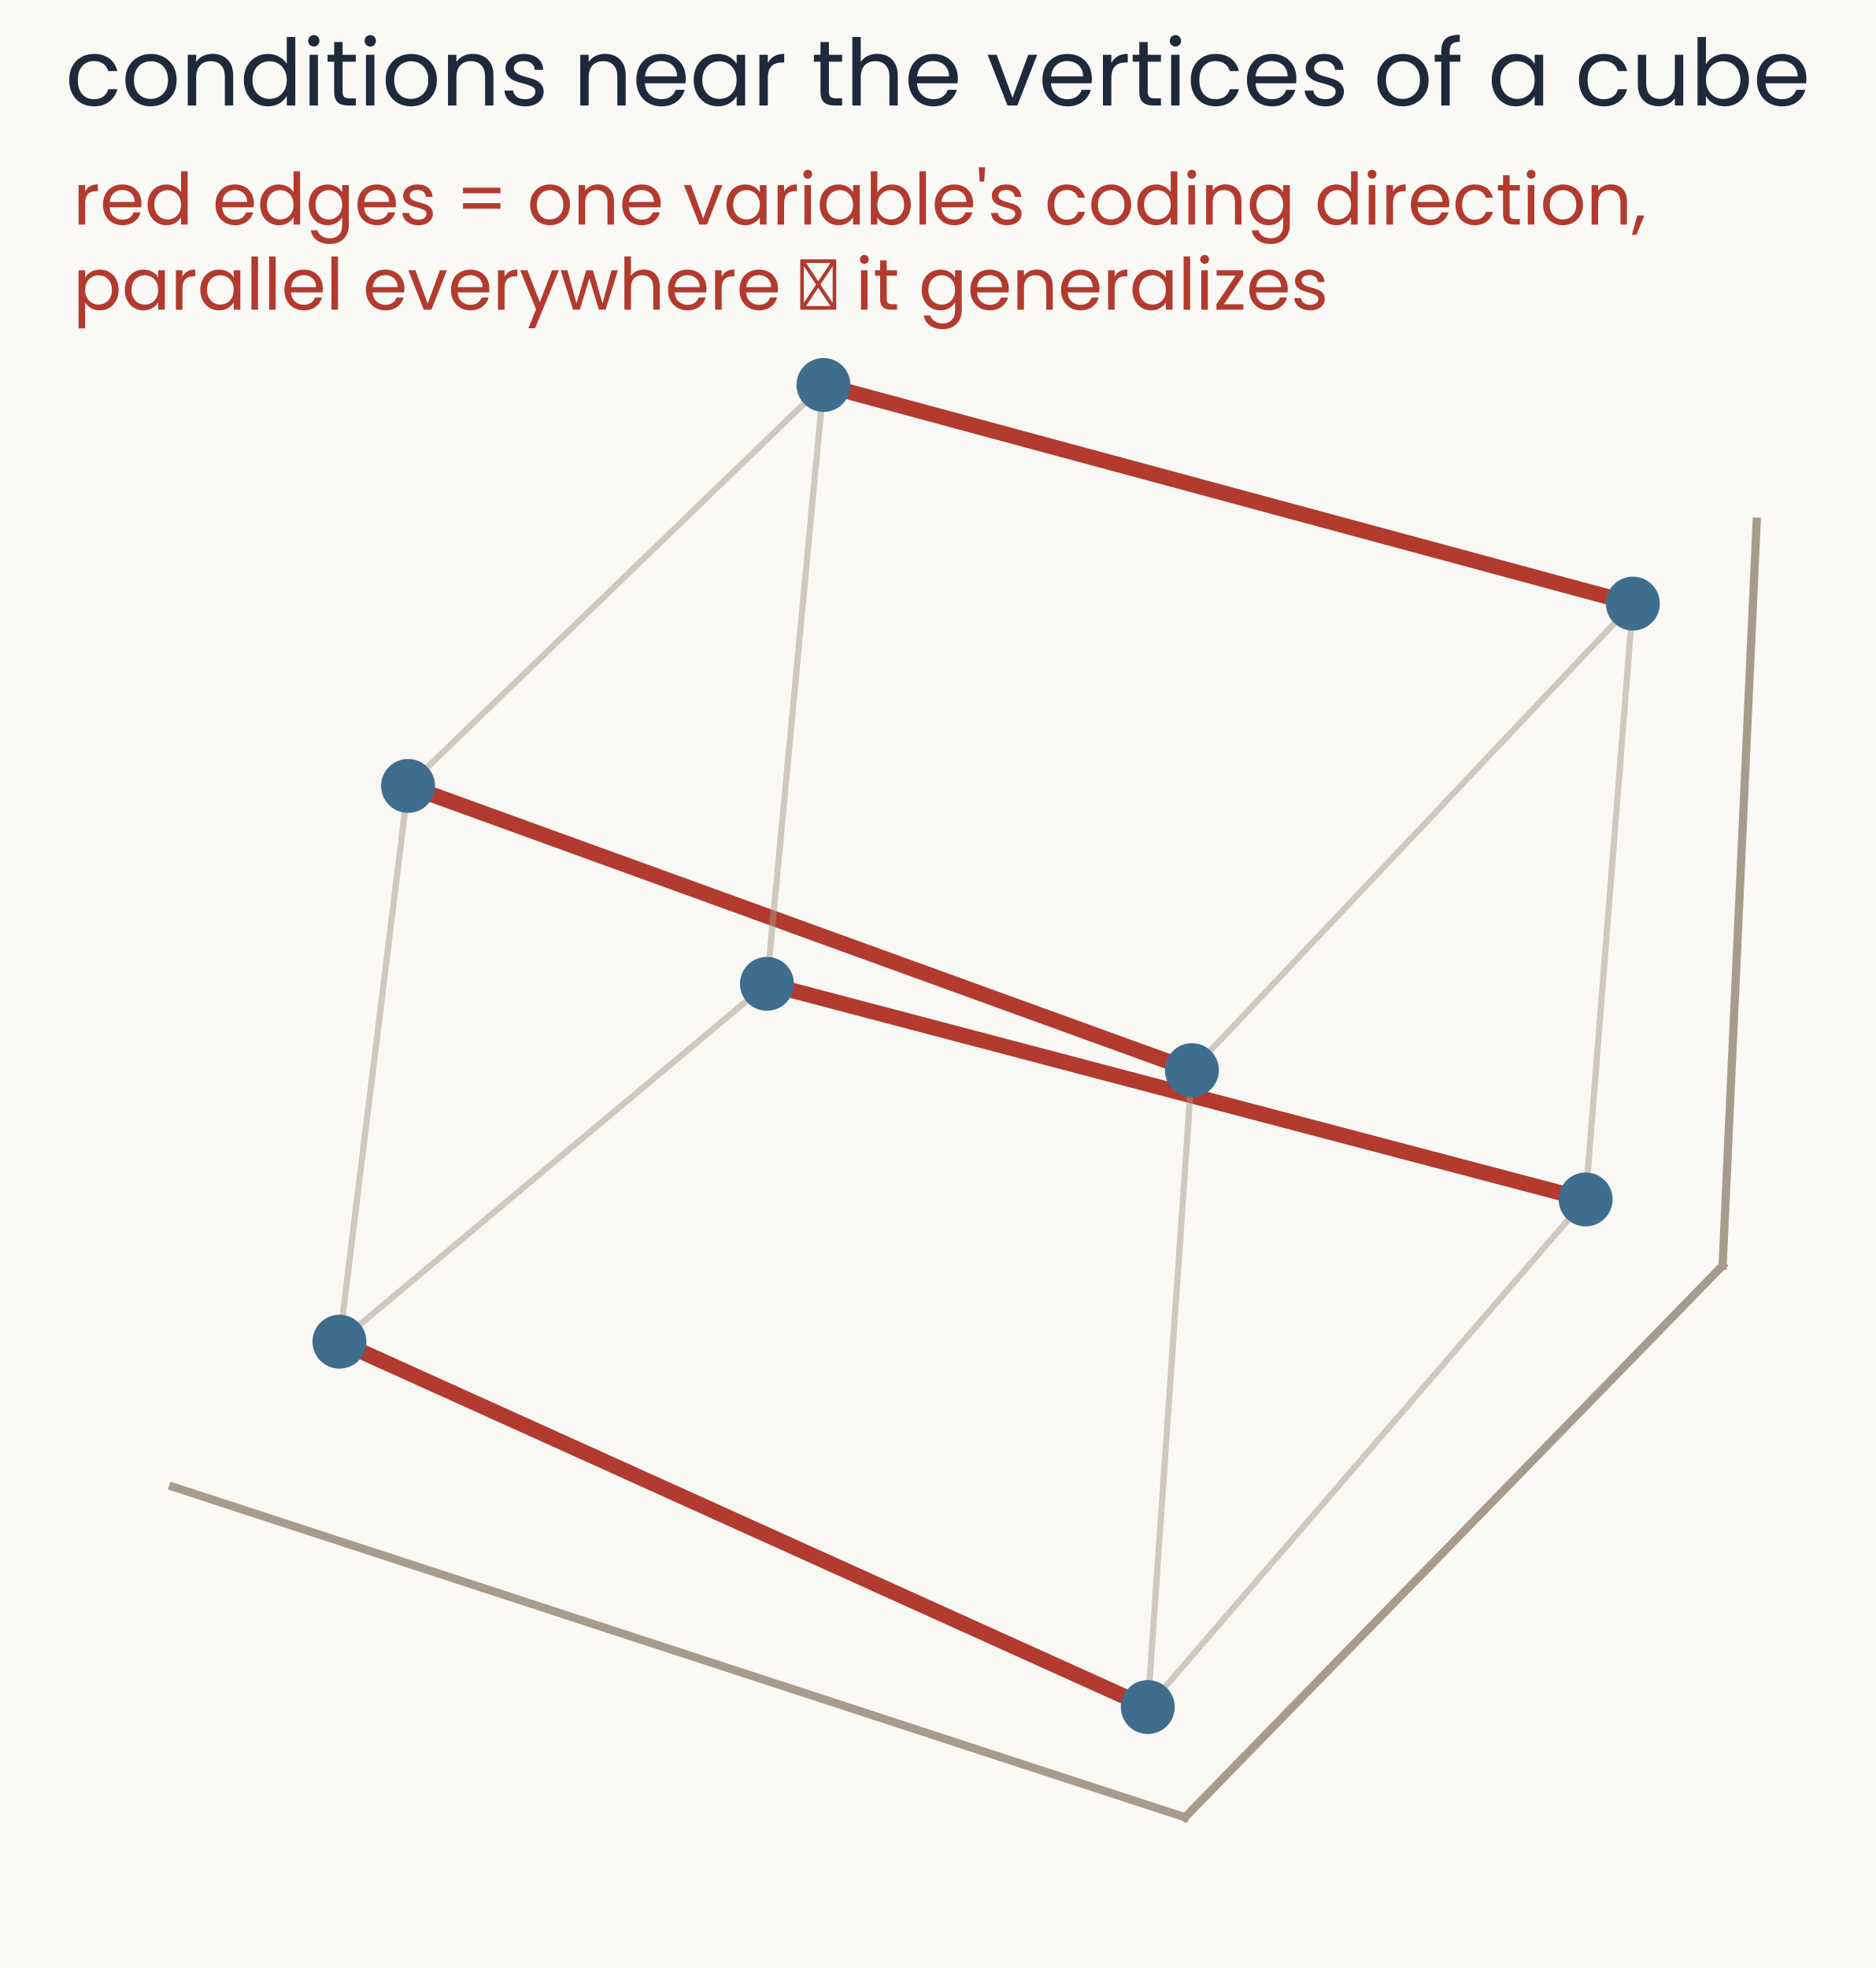
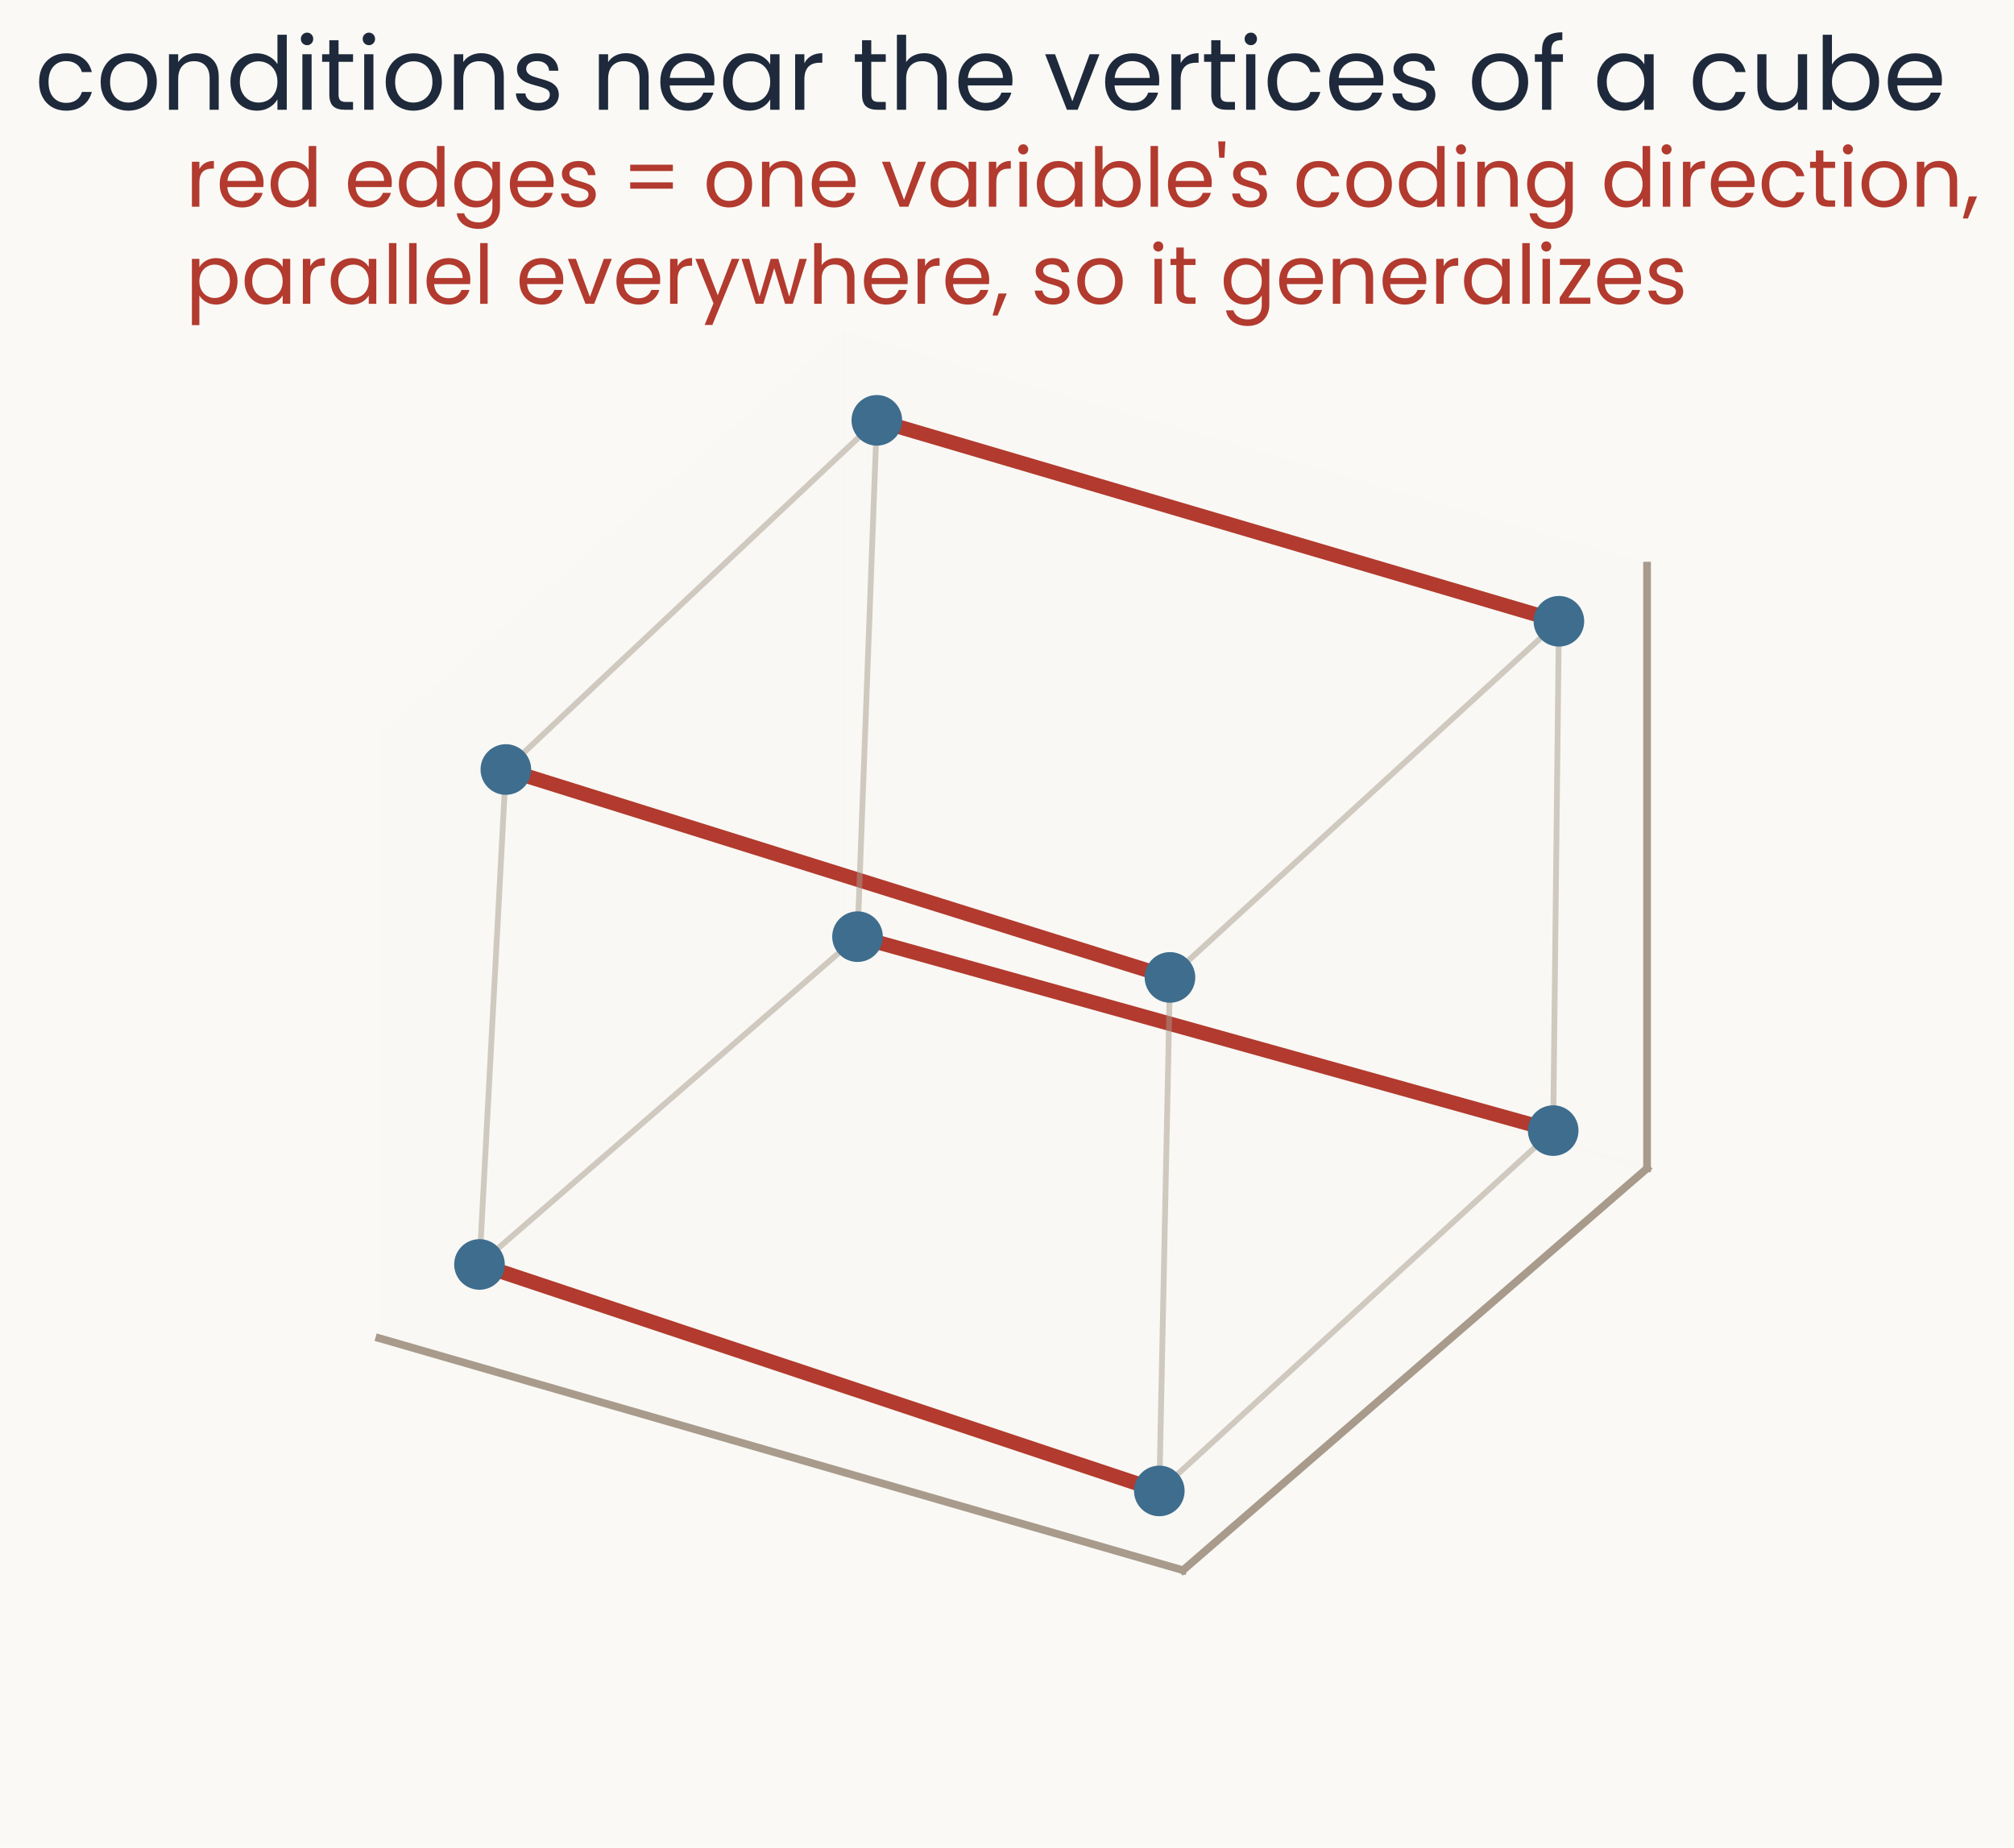
- <svg xmlns="http://www.w3.org/2000/svg" xmlns:xlink="http://www.w3.org/1999/xlink" width="364.8pt" height="382.8pt" viewBox="0 0 364.8 382.8" version="1.1">
+ <svg xmlns="http://www.w3.org/2000/svg" xmlns:xlink="http://www.w3.org/1999/xlink" width="417.222pt" height="382.8pt" viewBox="0 0 417.222 382.8" version="1.1">
  <defs>
    <style type="text/css">*{stroke-linejoin: round; stroke-linecap: butt}</style>
  </defs>
  <g id="figure_1">
    <g id="patch_1">
-       <path d="M -0 382.8  L 364.8 382.8  L 364.8 0  L -0 0  z " style="fill: #faf9f5" />
+       <path d="M 0 382.8  L 417.222 382.8  L 417.222 0  L 0 0  z " style="fill: #faf9f5" />
    </g>
    <g id="patch_2">
-       <path d="M 7.2 375.6  L 357.6 375.6  L 357.6 25.2  L 7.2 25.2  z " style="fill: #faf9f5" />
+       <path d="M 31.499 375.6  L 378.899 375.6  L 378.899 28.2  L 31.499 28.2  z " style="fill: #faf9f5" />
    </g>
    <g id="pane3d_1">
      <g id="patch_3">
-         <path d="M 33.658 289.202  L 149.371 192.209  L 147.762 52.327  L 26.512 140.811  " style="fill: #f2f2f2; opacity: 0.04; stroke: #f2f2f2; stroke-linejoin: miter" />
+         <path d="M 78.581 277.234  L 174.708 193.986  L 174.708 69.113  L 78.581 152.361  " style="fill: #f2f2f2; opacity: 0.04; stroke: #f2f2f2; stroke-linejoin: miter" />
      </g>
    </g>
    <g id="pane3d_2">
      <g id="patch_4">
-         <path d="M 149.371 192.209  L 335.05 246.178  L 341.676 101.479  L 147.762 52.327  " style="fill: #e6e6e6; opacity: 0.04; stroke: #e6e6e6; stroke-linejoin: miter" />
+         <path d="M 174.708 193.986  L 341.206 242.049  L 341.206 117.176  L 174.708 69.113  " style="fill: #e6e6e6; opacity: 0.04; stroke: #e6e6e6; stroke-linejoin: miter" />
      </g>
    </g>
    <g id="pane3d_3">
      <g id="patch_5">
-         <path d="M 33.658 289.202  L 230.486 353.486  L 335.05 246.178  L 149.371 192.209  " style="fill: #ececec; opacity: 0.04; stroke: #ececec; stroke-linejoin: miter" />
+         <path d="M 78.581 277.234  L 245.078 325.298  L 341.206 242.049  L 174.708 193.986  " style="fill: #ececec; opacity: 0.04; stroke: #ececec; stroke-linejoin: miter" />
      </g>
    </g>
    <g id="axis3d_1">
      <g id="line2d_1">
-         <path d="M 33.658 289.202  L 230.486 353.486  " style="fill: none; stroke: #a89b8c; stroke-width: 1.6; stroke-linecap: square" />
+         <path d="M 78.581 277.234  L 245.078 325.298  " style="fill: none; stroke: #a89b8c; stroke-width: 1.6; stroke-linecap: square" />
      </g>
    </g>
    <g id="axis3d_2">
      <g id="line2d_2">
-         <path d="M 335.05 246.178  L 230.486 353.486  " style="fill: none; stroke: #a89b8c; stroke-width: 1.6; stroke-linecap: square" />
+         <path d="M 341.206 242.049  L 245.078 325.298  " style="fill: none; stroke: #a89b8c; stroke-width: 1.6; stroke-linecap: square" />
      </g>
    </g>
    <g id="axis3d_3">
      <g id="line2d_3">
-         <path d="M 335.05 246.178  L 341.676 101.479  " style="fill: none; stroke: #a89b8c; stroke-width: 1.6; stroke-linecap: square" />
+         <path d="M 341.206 242.049  L 341.206 117.176  " style="fill: none; stroke: #a89b8c; stroke-width: 1.6; stroke-linecap: square" />
      </g>
    </g>
    <g id="axes_1">
      <g id="line2d_4">
-         <path d="M 66.026 260.974  L 79.367 152.874  " clip-path="url(#p56dcbb4081)" style="fill: none; stroke: #a89b8c; stroke-opacity: 0.5; stroke-width: 1.2; stroke-linecap: square" />
+         <path d="M 99.332 261.951  L 104.792 159.417  " clip-path="url(#p2c60d04731)" style="fill: none; stroke: #a89b8c; stroke-opacity: 0.5; stroke-width: 1.2; stroke-linecap: square" />
      </g>
      <g id="line2d_5">
-         <path d="M 66.026 260.974  L 149.171 191.362  " clip-path="url(#p56dcbb4081)" style="fill: none; stroke: #a89b8c; stroke-opacity: 0.5; stroke-width: 1.2; stroke-linecap: square" />
+         <path d="M 99.332 261.951  L 177.643 194.044  " clip-path="url(#p2c60d04731)" style="fill: none; stroke: #a89b8c; stroke-opacity: 0.5; stroke-width: 1.2; stroke-linecap: square" />
      </g>
      <g id="line2d_6">
-         <path d="M 66.026 260.974  L 223.243 332.043  " clip-path="url(#p56dcbb4081)" style="fill: none; stroke: #b23a2e; stroke-width: 3; stroke-linecap: square" />
+         <path d="M 99.332 261.951  L 240.165 308.869  " clip-path="url(#p2c60d04731)" style="fill: none; stroke: #b23a2e; stroke-width: 3; stroke-linecap: square" />
      </g>
      <g id="line2d_7">
-         <path d="M 79.367 152.874  L 160.166 74.878  " clip-path="url(#p56dcbb4081)" style="fill: none; stroke: #a89b8c; stroke-opacity: 0.5; stroke-width: 1.2; stroke-linecap: square" />
+         <path d="M 104.792 159.417  L 181.645 87.077  " clip-path="url(#p2c60d04731)" style="fill: none; stroke: #a89b8c; stroke-opacity: 0.5; stroke-width: 1.2; stroke-linecap: square" />
      </g>
      <g id="line2d_8">
-         <path d="M 79.367 152.874  L 231.83 208.152  " clip-path="url(#p56dcbb4081)" style="fill: none; stroke: #b23a2e; stroke-width: 3; stroke-linecap: square" />
+         <path d="M 104.792 159.417  L 242.371 202.487  " clip-path="url(#p2c60d04731)" style="fill: none; stroke: #b23a2e; stroke-width: 3; stroke-linecap: square" />
      </g>
      <g id="line2d_9">
-         <path d="M 149.171 191.362  L 160.166 74.878  " clip-path="url(#p56dcbb4081)" style="fill: none; stroke: #a89b8c; stroke-opacity: 0.5; stroke-width: 1.2; stroke-linecap: square" />
+         <path d="M 177.643 194.044  L 181.645 87.077  " clip-path="url(#p2c60d04731)" style="fill: none; stroke: #a89b8c; stroke-opacity: 0.5; stroke-width: 1.2; stroke-linecap: square" />
      </g>
      <g id="line2d_10">
-         <path d="M 149.171 191.362  L 308.409 233.305  " clip-path="url(#p56dcbb4081)" style="fill: none; stroke: #b23a2e; stroke-width: 3; stroke-linecap: square" />
+         <path d="M 177.643 194.044  L 321.759 234.223  " clip-path="url(#p2c60d04731)" style="fill: none; stroke: #b23a2e; stroke-width: 3; stroke-linecap: square" />
      </g>
      <g id="line2d_11">
-         <path d="M 160.166 74.878  L 317.594 117.406  " clip-path="url(#p56dcbb4081)" style="fill: none; stroke: #b23a2e; stroke-width: 3; stroke-linecap: square" />
+         <path d="M 181.645 87.077  L 322.941 128.706  " clip-path="url(#p2c60d04731)" style="fill: none; stroke: #b23a2e; stroke-width: 3; stroke-linecap: square" />
      </g>
      <g id="line2d_12">
-         <path d="M 223.243 332.043  L 231.83 208.152  " clip-path="url(#p56dcbb4081)" style="fill: none; stroke: #a89b8c; stroke-opacity: 0.5; stroke-width: 1.2; stroke-linecap: square" />
+         <path d="M 240.165 308.869  L 242.371 202.487  " clip-path="url(#p2c60d04731)" style="fill: none; stroke: #a89b8c; stroke-opacity: 0.5; stroke-width: 1.2; stroke-linecap: square" />
      </g>
      <g id="line2d_13">
-         <path d="M 223.243 332.043  L 308.409 233.305  " clip-path="url(#p56dcbb4081)" style="fill: none; stroke: #a89b8c; stroke-opacity: 0.5; stroke-width: 1.2; stroke-linecap: square" />
+         <path d="M 240.165 308.869  L 321.759 234.223  " clip-path="url(#p2c60d04731)" style="fill: none; stroke: #a89b8c; stroke-opacity: 0.5; stroke-width: 1.2; stroke-linecap: square" />
      </g>
      <g id="line2d_14">
-         <path d="M 231.83 208.152  L 317.594 117.406  " clip-path="url(#p56dcbb4081)" style="fill: none; stroke: #a89b8c; stroke-opacity: 0.5; stroke-width: 1.2; stroke-linecap: square" />
+         <path d="M 242.371 202.487  L 322.941 128.706  " clip-path="url(#p2c60d04731)" style="fill: none; stroke: #a89b8c; stroke-opacity: 0.5; stroke-width: 1.2; stroke-linecap: square" />
      </g>
      <g id="line2d_15">
-         <path d="M 308.409 233.305  L 317.594 117.406  " clip-path="url(#p56dcbb4081)" style="fill: none; stroke: #a89b8c; stroke-opacity: 0.5; stroke-width: 1.2; stroke-linecap: square" />
+         <path d="M 321.759 234.223  L 322.941 128.706  " clip-path="url(#p2c60d04731)" style="fill: none; stroke: #a89b8c; stroke-opacity: 0.5; stroke-width: 1.2; stroke-linecap: square" />
      </g>
      <g id="Path3DCollection_1">
        <defs>
-           <path id="m3d4fccb7f4" d="M 0 4.743  C 1.258 4.743 2.465 4.244 3.354 3.354  C 4.244 2.465 4.743 1.258 4.743 0  C 4.743 -1.258 4.244 -2.465 3.354 -3.354  C 2.465 -4.244 1.258 -4.743 0 -4.743  C -1.258 -4.743 -2.465 -4.244 -3.354 -3.354  C -4.244 -2.465 -4.743 -1.258 -4.743 0  C -4.743 1.258 -4.244 2.465 -3.354 3.354  C -2.465 4.244 -1.258 4.743 0 4.743  z " style="stroke: #3e6d8e" />
+           <path id="m3a7f0691f1" d="M 0 4.743  C 1.258 4.743 2.465 4.244 3.354 3.354  C 4.244 2.465 4.743 1.258 4.743 0  C 4.743 -1.258 4.244 -2.465 3.354 -3.354  C 2.465 -4.244 1.258 -4.743 0 -4.743  C -1.258 -4.743 -2.465 -4.244 -3.354 -3.354  C -4.244 -2.465 -4.743 -1.258 -4.743 0  C -4.743 1.258 -4.244 2.465 -3.354 3.354  C -2.465 4.244 -1.258 4.743 0 4.743  z " style="stroke: #3e6d8e" />
        </defs>
-         <g clip-path="url(#p56dcbb4081)">
-           <use xlink:href="#m3d4fccb7f4" x="149.171" y="191.362" style="fill: #3e6d8e; stroke: #3e6d8e" />
-           <use xlink:href="#m3d4fccb7f4" x="160.166" y="74.878" style="fill: #3e6d8e; stroke: #3e6d8e" />
-           <use xlink:href="#m3d4fccb7f4" x="308.409" y="233.305" style="fill: #3e6d8e; stroke: #3e6d8e" />
-           <use xlink:href="#m3d4fccb7f4" x="66.026" y="260.974" style="fill: #3e6d8e; stroke: #3e6d8e" />
-           <use xlink:href="#m3d4fccb7f4" x="317.594" y="117.406" style="fill: #3e6d8e; stroke: #3e6d8e" />
-           <use xlink:href="#m3d4fccb7f4" x="79.367" y="152.874" style="fill: #3e6d8e; stroke: #3e6d8e" />
-           <use xlink:href="#m3d4fccb7f4" x="223.243" y="332.043" style="fill: #3e6d8e; stroke: #3e6d8e" />
-           <use xlink:href="#m3d4fccb7f4" x="231.83" y="208.152" style="fill: #3e6d8e; stroke: #3e6d8e" />
+         <g clip-path="url(#p2c60d04731)">
+           <use xlink:href="#m3a7f0691f1" x="177.643" y="194.044" style="fill: #3e6d8e; stroke: #3e6d8e" />
+           <use xlink:href="#m3a7f0691f1" x="181.645" y="87.077" style="fill: #3e6d8e; stroke: #3e6d8e" />
+           <use xlink:href="#m3a7f0691f1" x="321.759" y="234.223" style="fill: #3e6d8e; stroke: #3e6d8e" />
+           <use xlink:href="#m3a7f0691f1" x="99.332" y="261.951" style="fill: #3e6d8e; stroke: #3e6d8e" />
+           <use xlink:href="#m3a7f0691f1" x="322.941" y="128.706" style="fill: #3e6d8e; stroke: #3e6d8e" />
+           <use xlink:href="#m3a7f0691f1" x="104.792" y="159.417" style="fill: #3e6d8e; stroke: #3e6d8e" />
+           <use xlink:href="#m3a7f0691f1" x="240.165" y="308.869" style="fill: #3e6d8e; stroke: #3e6d8e" />
+           <use xlink:href="#m3a7f0691f1" x="242.371" y="202.487" style="fill: #3e6d8e; stroke: #3e6d8e" />
        </g>
      </g>
      <g id="text_1">
-         <g style="fill: #b23a2e" transform="translate(14.20799 43.6762) scale(0.14 -0.14)">
+         <g style="fill: #b23a2e" transform="translate(38.44706 42.82683) scale(0.17 -0.17)">
          <defs>
            <path id="Poppins-Regular-72" d="M 1075 2938  Q 1229 3238 1513 3404  Q 1798 3571 2208 3571  L 2208 2970  L 2054 2970  Q 1075 2970 1075 1907  L 1075 0  L 493 0  L 493 3507  L 1075 3507  L 1075 2938  z " transform="scale(0.015625)" />
            <path id="Poppins-Regular-65" d="M 3693 1888  Q 3693 1722 3674 1536  L 870 1536  Q 902 1018 1225 726  Q 1549 435 2010 435  Q 2387 435 2640 611  Q 2893 787 2995 1082  L 3622 1082  Q 3482 576 3059 259  Q 2637 -58 2010 -58  Q 1510 -58 1116 166  Q 723 390 499 803  Q 275 1216 275 1760  Q 275 2304 492 2713  Q 710 3123 1104 3344  Q 1498 3565 2010 3565  Q 2509 3565 2893 3347  Q 3277 3130 3485 2749  Q 3693 2368 3693 1888  z M 3091 2010  Q 3091 2342 2944 2582  Q 2797 2822 2544 2947  Q 2291 3072 1984 3072  Q 1542 3072 1232 2790  Q 922 2509 877 2010  L 3091 2010  z " transform="scale(0.015625)" />
            <path id="Poppins-Regular-64" d="M 275 1766  Q 275 2304 492 2710  Q 710 3117 1091 3341  Q 1472 3565 1946 3565  Q 2355 3565 2707 3376  Q 3059 3187 3245 2880  L 3245 4736  L 3834 4736  L 3834 0  L 3245 0  L 3245 659  Q 3072 346 2733 144  Q 2394 -58 1939 -58  Q 1472 -58 1091 172  Q 710 403 492 819  Q 275 1235 275 1766  z M 3245 1760  Q 3245 2157 3085 2451  Q 2925 2746 2653 2902  Q 2381 3059 2054 3059  Q 1728 3059 1459 2905  Q 1190 2752 1030 2457  Q 870 2163 870 1766  Q 870 1363 1030 1065  Q 1190 768 1459 611  Q 1728 454 2054 454  Q 2381 454 2653 611  Q 2925 768 3085 1065  Q 3245 1363 3245 1760  z " transform="scale(0.015625)" />
            <path id="Poppins-Regular-20" transform="scale(0.015625)" />
            <path id="Poppins-Regular-67" d="M 1939 3565  Q 2394 3565 2736 3366  Q 3078 3168 3245 2867  L 3245 3507  L 3834 3507  L 3834 -77  Q 3834 -557 3629 -931  Q 3424 -1306 3043 -1517  Q 2662 -1728 2157 -1728  Q 1466 -1728 1005 -1401  Q 544 -1075 461 -512  L 1037 -512  Q 1133 -832 1433 -1027  Q 1734 -1222 2157 -1222  Q 2637 -1222 2941 -921  Q 3245 -621 3245 -77  L 3245 659  Q 3072 352 2733 147  Q 2394 -58 1939 -58  Q 1472 -58 1091 172  Q 710 403 492 819  Q 275 1235 275 1766  Q 275 2304 492 2710  Q 710 3117 1091 3341  Q 1472 3565 1939 3565  z M 3245 1760  Q 3245 2157 3085 2451  Q 2925 2746 2653 2902  Q 2381 3059 2054 3059  Q 1728 3059 1459 2905  Q 1190 2752 1030 2457  Q 870 2163 870 1766  Q 870 1363 1030 1065  Q 1190 768 1459 611  Q 1728 454 2054 454  Q 2381 454 2653 611  Q 2925 768 3085 1065  Q 3245 1363 3245 1760  z " transform="scale(0.015625)" />
            <path id="Poppins-Regular-73" d="M 1734 -58  Q 1331 -58 1011 80  Q 691 218 505 464  Q 320 710 301 1030  L 902 1030  Q 928 768 1149 601  Q 1370 435 1728 435  Q 2061 435 2253 582  Q 2445 730 2445 954  Q 2445 1184 2240 1296  Q 2035 1408 1606 1517  Q 1216 1619 969 1724  Q 723 1830 547 2038  Q 371 2246 371 2586  Q 371 2854 531 3078  Q 691 3302 985 3433  Q 1280 3565 1658 3565  Q 2240 3565 2598 3270  Q 2957 2976 2982 2464  L 2400 2464  Q 2381 2739 2179 2905  Q 1978 3072 1638 3072  Q 1325 3072 1139 2937  Q 954 2803 954 2586  Q 954 2413 1066 2301  Q 1178 2189 1347 2121  Q 1517 2054 1818 1971  Q 2195 1869 2432 1769  Q 2669 1670 2838 1472  Q 3008 1274 3014 954  Q 3014 666 2854 435  Q 2694 205 2403 73  Q 2112 -58 1734 -58  z " transform="scale(0.015625)" />
            <path id="Poppins-Regular-3d" d="M 3974 3277  L 3974 2784  L 646 2784  L 646 3277  L 3974 3277  z M 3974 1901  L 3974 1408  L 646 1408  L 646 1901  L 3974 1901  z " transform="scale(0.015625)" />
            <path id="Poppins-Regular-6f" d="M 2022 -58  Q 1530 -58 1130 166  Q 730 390 502 803  Q 275 1216 275 1760  Q 275 2298 508 2710  Q 742 3123 1145 3344  Q 1549 3565 2048 3565  Q 2547 3565 2950 3344  Q 3354 3123 3587 2713  Q 3821 2304 3821 1760  Q 3821 1216 3581 803  Q 3341 390 2931 166  Q 2522 -58 2022 -58  z M 2022 454  Q 2336 454 2611 601  Q 2886 749 3056 1043  Q 3226 1338 3226 1760  Q 3226 2182 3059 2476  Q 2893 2771 2624 2915  Q 2355 3059 2042 3059  Q 1722 3059 1456 2915  Q 1190 2771 1030 2476  Q 870 2182 870 1760  Q 870 1331 1027 1036  Q 1184 742 1446 598  Q 1709 454 2022 454  z " transform="scale(0.015625)" />
            <path id="Poppins-Regular-6e" d="M 2202 3571  Q 2842 3571 3238 3184  Q 3635 2797 3635 2067  L 3635 0  L 3059 0  L 3059 1984  Q 3059 2509 2796 2787  Q 2534 3066 2080 3066  Q 1619 3066 1347 2778  Q 1075 2490 1075 1939  L 1075 0  L 493 0  L 493 3507  L 1075 3507  L 1075 3008  Q 1248 3277 1545 3424  Q 1843 3571 2202 3571  z " transform="scale(0.015625)" />
            <path id="Poppins-Regular-76" d="M 1798 538  L 2886 3507  L 3507 3507  L 2131 0  L 1453 0  L 77 3507  L 704 3507  L 1798 538  z " transform="scale(0.015625)" />
            <path id="Poppins-Regular-61" d="M 275 1766  Q 275 2304 492 2710  Q 710 3117 1091 3341  Q 1472 3565 1939 3565  Q 2400 3565 2739 3366  Q 3078 3168 3245 2867  L 3245 3507  L 3834 3507  L 3834 0  L 3245 0  L 3245 653  Q 3072 346 2729 144  Q 2387 -58 1933 -58  Q 1466 -58 1088 172  Q 710 403 492 819  Q 275 1235 275 1766  z M 3245 1760  Q 3245 2157 3085 2451  Q 2925 2746 2653 2902  Q 2381 3059 2054 3059  Q 1728 3059 1459 2905  Q 1190 2752 1030 2457  Q 870 2163 870 1766  Q 870 1363 1030 1065  Q 1190 768 1459 611  Q 1728 454 2054 454  Q 2381 454 2653 611  Q 2925 768 3085 1065  Q 3245 1363 3245 1760  z " transform="scale(0.015625)" />
            <path id="Poppins-Regular-69" d="M 794 4077  Q 627 4077 512 4192  Q 397 4307 397 4474  Q 397 4640 512 4755  Q 627 4870 794 4870  Q 954 4870 1066 4755  Q 1178 4640 1178 4474  Q 1178 4307 1066 4192  Q 954 4077 794 4077  z M 1075 3507  L 1075 0  L 493 0  L 493 3507  L 1075 3507  z " transform="scale(0.015625)" />
            <path id="Poppins-Regular-62" d="M 1075 2854  Q 1254 3168 1600 3366  Q 1946 3565 2387 3565  Q 2861 3565 3238 3341  Q 3616 3117 3833 2710  Q 4051 2304 4051 1766  Q 4051 1235 3833 819  Q 3616 403 3235 172  Q 2854 -58 2387 -58  Q 1933 -58 1590 140  Q 1248 339 1075 646  L 1075 0  L 493 0  L 493 4736  L 1075 4736  L 1075 2854  z M 3456 1766  Q 3456 2163 3296 2457  Q 3136 2752 2864 2905  Q 2592 3059 2266 3059  Q 1946 3059 1674 2902  Q 1402 2746 1238 2448  Q 1075 2150 1075 1760  Q 1075 1363 1238 1065  Q 1402 768 1674 611  Q 1946 454 2266 454  Q 2592 454 2864 611  Q 3136 768 3296 1065  Q 3456 1363 3456 1766  z " transform="scale(0.015625)" />
            <path id="Poppins-Regular-6c" d="M 1075 4736  L 1075 0  L 493 0  L 493 4736  L 1075 4736  z " transform="scale(0.015625)" />
            <path id="Poppins-Regular-27" d="M 787 5094  L 710 3821  L 307 3821  L 224 5094  L 787 5094  z " transform="scale(0.015625)" />
            <path id="Poppins-Regular-63" d="M 275 1760  Q 275 2304 492 2710  Q 710 3117 1097 3341  Q 1485 3565 1984 3565  Q 2630 3565 3049 3251  Q 3469 2938 3603 2381  L 2976 2381  Q 2886 2701 2627 2886  Q 2368 3072 1984 3072  Q 1485 3072 1177 2729  Q 870 2387 870 1760  Q 870 1126 1177 780  Q 1485 435 1984 435  Q 2368 435 2624 614  Q 2880 794 2976 1126  L 3603 1126  Q 3462 589 3040 265  Q 2618 -58 1984 -58  Q 1485 -58 1097 166  Q 710 390 492 800  Q 275 1210 275 1760  z " transform="scale(0.015625)" />
            <path id="Poppins-Regular-74" d="M 1203 3027  L 1203 960  Q 1203 704 1312 598  Q 1421 493 1690 493  L 2118 493  L 2118 0  L 1594 0  Q 1107 0 864 224  Q 621 448 621 960  L 621 3027  L 166 3027  L 166 3507  L 621 3507  L 621 4390  L 1203 4390  L 1203 3507  L 2118 3507  L 2118 3027  L 1203 3027  z " transform="scale(0.015625)" />
            <path id="Poppins-Regular-2c" d="M 1094 806  L 378 -915  L -13 -915  L 454 806  L 1094 806  z " transform="scale(0.015625)" />
          </defs>
          <use xlink:href="#Poppins-Regular-72" />
          <use xlink:href="#Poppins-Regular-65" transform="translate(37.29999 0)" />
          <use xlink:href="#Poppins-Regular-64" transform="translate(99.29997 0)" />
          <use xlink:href="#Poppins-Regular-20" transform="translate(166.9 0)" />
          <use xlink:href="#Poppins-Regular-65" transform="translate(193.6 0)" />
          <use xlink:href="#Poppins-Regular-64" transform="translate(255.5999 0)" />
          <use xlink:href="#Poppins-Regular-67" transform="translate(323.1999 0)" />
          <use xlink:href="#Poppins-Regular-65" transform="translate(390.7999 0)" />
          <use xlink:href="#Poppins-Regular-73" transform="translate(452.7999 0)" />
          <use xlink:href="#Poppins-Regular-20" transform="translate(504.9999 0)" />
          <use xlink:href="#Poppins-Regular-3d" transform="translate(531.6999 0)" />
          <use xlink:href="#Poppins-Regular-20" transform="translate(603.9999 0)" />
          <use xlink:href="#Poppins-Regular-6f" transform="translate(630.6999 0)" />
          <use xlink:href="#Poppins-Regular-6e" transform="translate(694.6999 0)" />
          <use xlink:href="#Poppins-Regular-65" transform="translate(758.6999 0)" />
          <use xlink:href="#Poppins-Regular-20" transform="translate(820.6998 0)" />
          <use xlink:href="#Poppins-Regular-76" transform="translate(847.3998 0)" />
          <use xlink:href="#Poppins-Regular-61" transform="translate(903.4998 0)" />
          <use xlink:href="#Poppins-Regular-72" transform="translate(971.0998 0)" />
          <use xlink:href="#Poppins-Regular-69" transform="translate(1008.4 0)" />
          <use xlink:href="#Poppins-Regular-61" transform="translate(1033 0)" />
          <use xlink:href="#Poppins-Regular-62" transform="translate(1100.6 0)" />
          <use xlink:href="#Poppins-Regular-6c" transform="translate(1168.2 0)" />
          <use xlink:href="#Poppins-Regular-65" transform="translate(1192.8 0)" />
          <use xlink:href="#Poppins-Regular-27" transform="translate(1254.8 0)" />
          <use xlink:href="#Poppins-Regular-73" transform="translate(1270.7 0)" />
          <use xlink:href="#Poppins-Regular-20" transform="translate(1322.9 0)" />
          <use xlink:href="#Poppins-Regular-63" transform="translate(1349.6 0)" />
          <use xlink:href="#Poppins-Regular-6f" transform="translate(1410.3 0)" />
          <use xlink:href="#Poppins-Regular-64" transform="translate(1474.3 0)" />
          <use xlink:href="#Poppins-Regular-69" transform="translate(1541.9 0)" />
          <use xlink:href="#Poppins-Regular-6e" transform="translate(1566.5 0)" />
          <use xlink:href="#Poppins-Regular-67" transform="translate(1630.5 0)" />
          <use xlink:href="#Poppins-Regular-20" transform="translate(1698.1 0)" />
          <use xlink:href="#Poppins-Regular-64" transform="translate(1724.8 0)" />
          <use xlink:href="#Poppins-Regular-69" transform="translate(1792.4 0)" />
          <use xlink:href="#Poppins-Regular-72" transform="translate(1817 0)" />
          <use xlink:href="#Poppins-Regular-65" transform="translate(1854.3 0)" />
          <use xlink:href="#Poppins-Regular-63" transform="translate(1916.3 0)" />
          <use xlink:href="#Poppins-Regular-74" transform="translate(1977 0)" />
          <use xlink:href="#Poppins-Regular-69" transform="translate(2013.4 0)" />
          <use xlink:href="#Poppins-Regular-6f" transform="translate(2038 0)" />
          <use xlink:href="#Poppins-Regular-6e" transform="translate(2102 0)" />
          <use xlink:href="#Poppins-Regular-2c" transform="translate(2166 0)" />
        </g>
-         <g style="fill: #b23a2e" transform="translate(14.20799 60.23995) scale(0.14 -0.14)">
+         <g style="fill: #b23a2e" transform="translate(38.44706 62.93995) scale(0.17 -0.17)">
          <defs>
            <path id="Poppins-Regular-70" d="M 1075 2861  Q 1248 3162 1590 3363  Q 1933 3565 2387 3565  Q 2854 3565 3235 3341  Q 3616 3117 3833 2710  Q 4051 2304 4051 1766  Q 4051 1235 3833 819  Q 3616 403 3235 172  Q 2854 -58 2387 -58  Q 1939 -58 1596 144  Q 1254 346 1075 646  L 1075 -1664  L 493 -1664  L 493 3507  L 1075 3507  L 1075 2861  z M 3456 1766  Q 3456 2163 3296 2457  Q 3136 2752 2864 2905  Q 2592 3059 2266 3059  Q 1946 3059 1674 2902  Q 1402 2746 1238 2448  Q 1075 2150 1075 1760  Q 1075 1363 1238 1065  Q 1402 768 1674 611  Q 1946 454 2266 454  Q 2592 454 2864 611  Q 3136 768 3296 1065  Q 3456 1363 3456 1766  z " transform="scale(0.015625)" />
            <path id="Poppins-Regular-79" d="M 3514 3507  L 1402 -1651  L 800 -1651  L 1491 38  L 77 3507  L 723 3507  L 1824 666  L 2912 3507  L 3514 3507  z " transform="scale(0.015625)" />
            <path id="Poppins-Regular-77" d="M 5165 3507  L 4070 0  L 3469 0  L 2624 2784  L 1779 0  L 1178 0  L 77 3507  L 672 3507  L 1478 563  L 2349 3507  L 2944 3507  L 3795 557  L 4589 3507  L 5165 3507  z " transform="scale(0.015625)" />
            <path id="Poppins-Regular-68" d="M 2234 3571  Q 2630 3571 2950 3401  Q 3270 3232 3452 2893  Q 3635 2554 3635 2067  L 3635 0  L 3059 0  L 3059 1984  Q 3059 2509 2796 2787  Q 2534 3066 2080 3066  Q 1619 3066 1347 2778  Q 1075 2490 1075 1939  L 1075 0  L 493 0  L 493 4736  L 1075 4736  L 1075 3008  Q 1248 3277 1552 3424  Q 1856 3571 2234 3571  z " transform="scale(0.015625)" />
-             <path id="Poppins-Regular-2192" d="M 0 4480  L 3200 4480  L 3200 0  L 0 0  L 0 4480  z M 2688 4160  L 512 4160  L 1600 2528  L 2688 4160  z M 320 608  L 1408 2240  L 320 3872  L 320 608  z M 2880 608  L 2880 3872  L 1792 2240  L 2880 608  z M 2688 320  L 1600 1952  L 512 320  L 2688 320  z " transform="scale(0.015625)" />
            <path id="Poppins-Regular-7a" d="M 928 480  L 2650 480  L 2650 0  L 262 0  L 262 480  L 1965 3034  L 275 3034  L 275 3507  L 2637 3507  L 2637 3034  L 928 480  z " transform="scale(0.015625)" />
          </defs>
          <use xlink:href="#Poppins-Regular-70" />
          <use xlink:href="#Poppins-Regular-61" transform="translate(67.59999 0)" />
          <use xlink:href="#Poppins-Regular-72" transform="translate(135.2 0)" />
          <use xlink:href="#Poppins-Regular-61" transform="translate(172.5 0)" />
          <use xlink:href="#Poppins-Regular-6c" transform="translate(240.1 0)" />
          <use xlink:href="#Poppins-Regular-6c" transform="translate(264.7 0)" />
          <use xlink:href="#Poppins-Regular-65" transform="translate(289.2999 0)" />
          <use xlink:href="#Poppins-Regular-6c" transform="translate(351.2999 0)" />
          <use xlink:href="#Poppins-Regular-20" transform="translate(375.8999 0)" />
          <use xlink:href="#Poppins-Regular-65" transform="translate(402.5999 0)" />
          <use xlink:href="#Poppins-Regular-76" transform="translate(464.5999 0)" />
          <use xlink:href="#Poppins-Regular-65" transform="translate(520.6999 0)" />
          <use xlink:href="#Poppins-Regular-72" transform="translate(582.6999 0)" />
          <use xlink:href="#Poppins-Regular-79" transform="translate(619.9999 0)" />
          <use xlink:href="#Poppins-Regular-77" transform="translate(676.2998 0)" />
          <use xlink:href="#Poppins-Regular-68" transform="translate(758.2998 0)" />
          <use xlink:href="#Poppins-Regular-65" transform="translate(822.2998 0)" />
          <use xlink:href="#Poppins-Regular-72" transform="translate(884.2998 0)" />
          <use xlink:href="#Poppins-Regular-65" transform="translate(921.5998 0)" />
-           <use xlink:href="#Poppins-Regular-20" transform="translate(983.5998 0)" />
-           <use xlink:href="#Poppins-Regular-2192" transform="translate(1010.3 0)" />
-           <use xlink:href="#Poppins-Regular-20" transform="translate(1060.3 0)" />
-           <use xlink:href="#Poppins-Regular-69" transform="translate(1087 0)" />
-           <use xlink:href="#Poppins-Regular-74" transform="translate(1111.6 0)" />
-           <use xlink:href="#Poppins-Regular-20" transform="translate(1148 0)" />
-           <use xlink:href="#Poppins-Regular-67" transform="translate(1174.7 0)" />
-           <use xlink:href="#Poppins-Regular-65" transform="translate(1242.3 0)" />
-           <use xlink:href="#Poppins-Regular-6e" transform="translate(1304.3 0)" />
-           <use xlink:href="#Poppins-Regular-65" transform="translate(1368.3 0)" />
-           <use xlink:href="#Poppins-Regular-72" transform="translate(1430.3 0)" />
-           <use xlink:href="#Poppins-Regular-61" transform="translate(1467.6 0)" />
-           <use xlink:href="#Poppins-Regular-6c" transform="translate(1535.2 0)" />
-           <use xlink:href="#Poppins-Regular-69" transform="translate(1559.8 0)" />
-           <use xlink:href="#Poppins-Regular-7a" transform="translate(1584.4 0)" />
-           <use xlink:href="#Poppins-Regular-65" transform="translate(1629.9 0)" />
-           <use xlink:href="#Poppins-Regular-73" transform="translate(1691.9 0)" />
+           <use xlink:href="#Poppins-Regular-2c" transform="translate(983.5998 0)" />
+           <use xlink:href="#Poppins-Regular-20" transform="translate(1003.4 0)" />
+           <use xlink:href="#Poppins-Regular-73" transform="translate(1030.1 0)" />
+           <use xlink:href="#Poppins-Regular-6f" transform="translate(1082.3 0)" />
+           <use xlink:href="#Poppins-Regular-20" transform="translate(1146.3 0)" />
+           <use xlink:href="#Poppins-Regular-69" transform="translate(1173 0)" />
+           <use xlink:href="#Poppins-Regular-74" transform="translate(1197.6 0)" />
+           <use xlink:href="#Poppins-Regular-20" transform="translate(1234 0)" />
+           <use xlink:href="#Poppins-Regular-67" transform="translate(1260.7 0)" />
+           <use xlink:href="#Poppins-Regular-65" transform="translate(1328.3 0)" />
+           <use xlink:href="#Poppins-Regular-6e" transform="translate(1390.3 0)" />
+           <use xlink:href="#Poppins-Regular-65" transform="translate(1454.3 0)" />
+           <use xlink:href="#Poppins-Regular-72" transform="translate(1516.3 0)" />
+           <use xlink:href="#Poppins-Regular-61" transform="translate(1553.6 0)" />
+           <use xlink:href="#Poppins-Regular-6c" transform="translate(1621.2 0)" />
+           <use xlink:href="#Poppins-Regular-69" transform="translate(1645.8 0)" />
+           <use xlink:href="#Poppins-Regular-7a" transform="translate(1670.4 0)" />
+           <use xlink:href="#Poppins-Regular-65" transform="translate(1715.9 0)" />
+           <use xlink:href="#Poppins-Regular-73" transform="translate(1777.9 0)" />
        </g>
      </g>
      <g id="text_2">
-         <g style="fill: #1e293b" transform="translate(12.68648 20.52) scale(0.18 -0.18)">
+         <g style="fill: #1e293b" transform="translate(7.2 22.74) scale(0.21 -0.21)">
          <defs>
            <path id="Poppins-Regular-66" d="M 1920 3027  L 1184 3027  L 1184 0  L 602 0  L 602 3027  L 147 3027  L 147 3507  L 602 3507  L 602 3757  Q 602 4346 906 4618  Q 1210 4890 1882 4890  L 1882 4403  Q 1498 4403 1341 4252  Q 1184 4102 1184 3757  L 1184 3507  L 1920 3507  L 1920 3027  z " transform="scale(0.015625)" />
            <path id="Poppins-Regular-75" d="M 3603 3507  L 3603 0  L 3021 0  L 3021 518  Q 2854 250 2556 99  Q 2259 -51 1901 -51  Q 1491 -51 1164 118  Q 838 288 649 627  Q 461 966 461 1453  L 461 3507  L 1037 3507  L 1037 1530  Q 1037 1011 1299 732  Q 1562 454 2016 454  Q 2483 454 2752 742  Q 3021 1030 3021 1581  L 3021 3507  L 3603 3507  z " transform="scale(0.015625)" />
          </defs>
          <use xlink:href="#Poppins-Regular-63" />
          <use xlink:href="#Poppins-Regular-6f" transform="translate(60.7 0)" />
          <use xlink:href="#Poppins-Regular-6e" transform="translate(124.7 0)" />
          <use xlink:href="#Poppins-Regular-64" transform="translate(188.7 0)" />
          <use xlink:href="#Poppins-Regular-69" transform="translate(256.3 0)" />
          <use xlink:href="#Poppins-Regular-74" transform="translate(280.8999 0)" />
          <use xlink:href="#Poppins-Regular-69" transform="translate(317.2999 0)" />
          <use xlink:href="#Poppins-Regular-6f" transform="translate(341.8999 0)" />
          <use xlink:href="#Poppins-Regular-6e" transform="translate(405.8999 0)" />
          <use xlink:href="#Poppins-Regular-73" transform="translate(469.8999 0)" />
          <use xlink:href="#Poppins-Regular-20" transform="translate(522.0999 0)" />
          <use xlink:href="#Poppins-Regular-6e" transform="translate(548.7999 0)" />
          <use xlink:href="#Poppins-Regular-65" transform="translate(612.7999 0)" />
          <use xlink:href="#Poppins-Regular-61" transform="translate(674.7999 0)" />
          <use xlink:href="#Poppins-Regular-72" transform="translate(742.3999 0)" />
          <use xlink:href="#Poppins-Regular-20" transform="translate(779.6998 0)" />
          <use xlink:href="#Poppins-Regular-74" transform="translate(806.3998 0)" />
          <use xlink:href="#Poppins-Regular-68" transform="translate(842.7998 0)" />
          <use xlink:href="#Poppins-Regular-65" transform="translate(906.7998 0)" />
          <use xlink:href="#Poppins-Regular-20" transform="translate(968.7998 0)" />
          <use xlink:href="#Poppins-Regular-76" transform="translate(995.4998 0)" />
          <use xlink:href="#Poppins-Regular-65" transform="translate(1051.6 0)" />
          <use xlink:href="#Poppins-Regular-72" transform="translate(1113.6 0)" />
          <use xlink:href="#Poppins-Regular-74" transform="translate(1150.9 0)" />
          <use xlink:href="#Poppins-Regular-69" transform="translate(1187.3 0)" />
          <use xlink:href="#Poppins-Regular-63" transform="translate(1211.9 0)" />
          <use xlink:href="#Poppins-Regular-65" transform="translate(1272.6 0)" />
          <use xlink:href="#Poppins-Regular-73" transform="translate(1334.6 0)" />
          <use xlink:href="#Poppins-Regular-20" transform="translate(1386.8 0)" />
          <use xlink:href="#Poppins-Regular-6f" transform="translate(1413.5 0)" />
          <use xlink:href="#Poppins-Regular-66" transform="translate(1477.5 0)" />
          <use xlink:href="#Poppins-Regular-20" transform="translate(1510.4 0)" />
          <use xlink:href="#Poppins-Regular-61" transform="translate(1537.1 0)" />
          <use xlink:href="#Poppins-Regular-20" transform="translate(1604.7 0)" />
          <use xlink:href="#Poppins-Regular-63" transform="translate(1631.4 0)" />
          <use xlink:href="#Poppins-Regular-75" transform="translate(1692.1 0)" />
          <use xlink:href="#Poppins-Regular-62" transform="translate(1756.1 0)" />
          <use xlink:href="#Poppins-Regular-65" transform="translate(1823.7 0)" />
        </g>
      </g>
    </g>
  </g>
  <defs>
-     <clipPath id="p56dcbb4081">
-       <rect x="7.2" y="25.2" width="350.4" height="350.4" />
+     <clipPath id="p2c60d04731">
+       <rect x="31.499" y="28.2" width="347.4" height="347.4" />
    </clipPath>
  </defs>
</svg>
